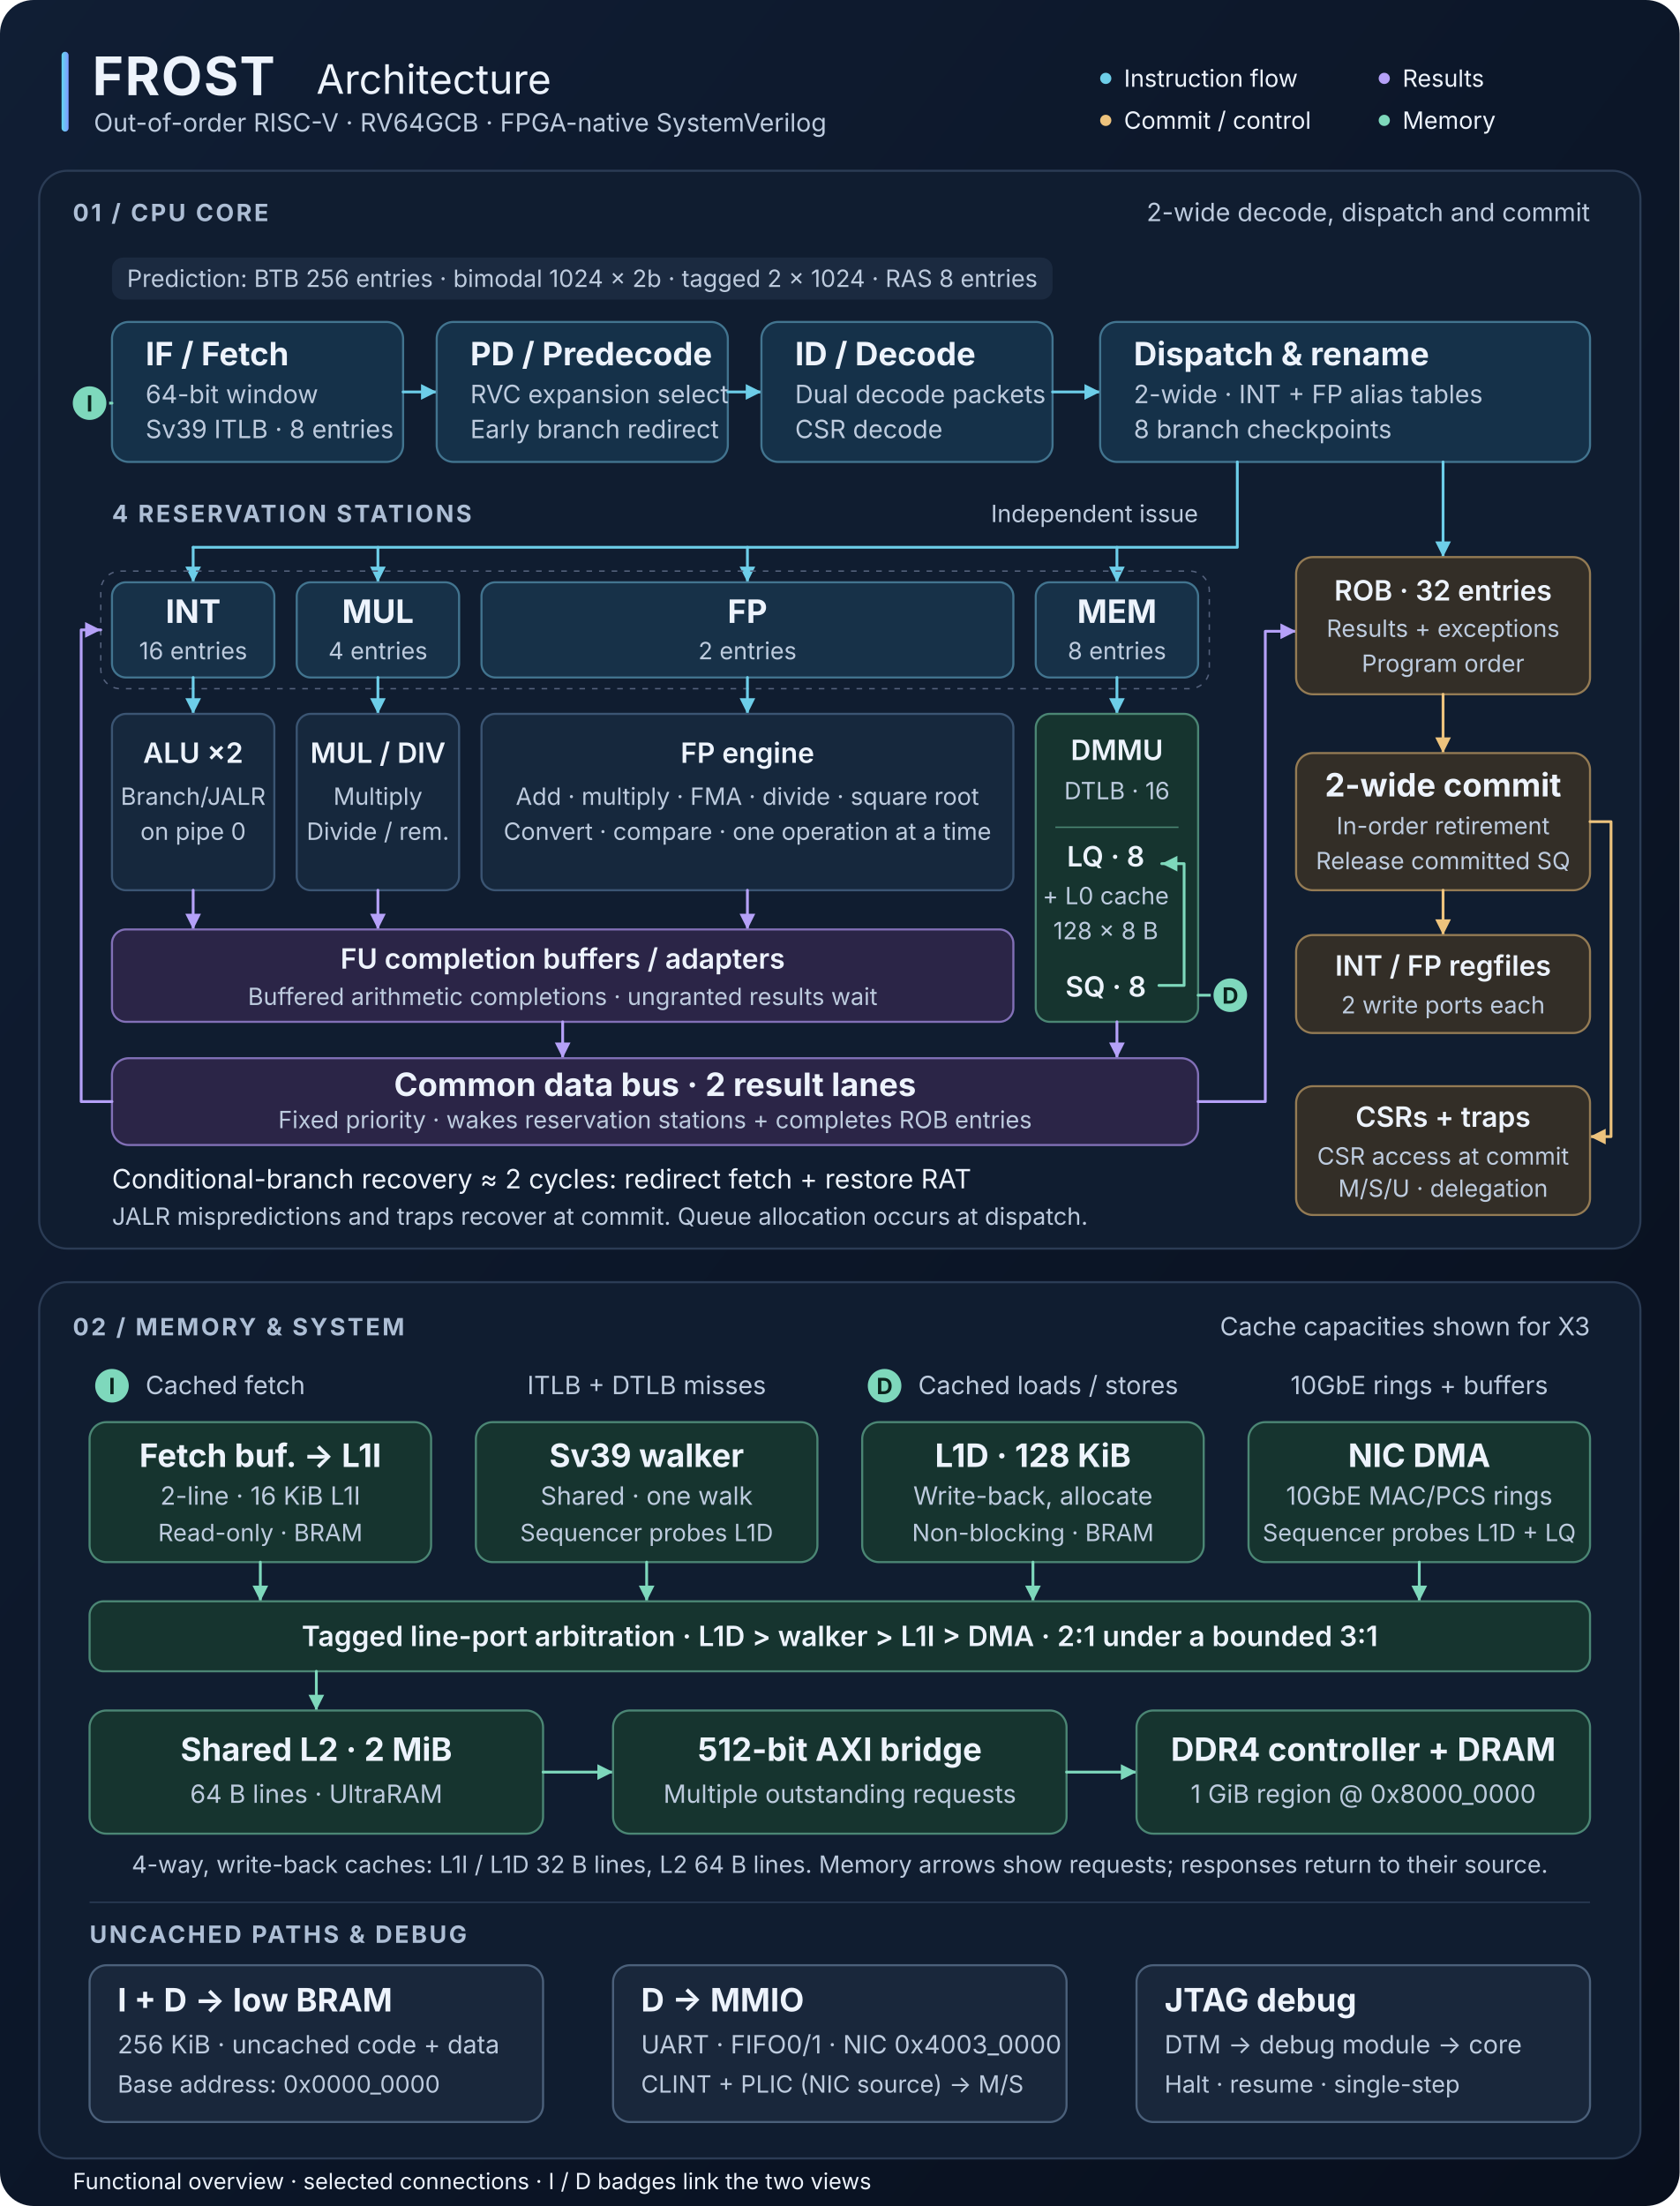
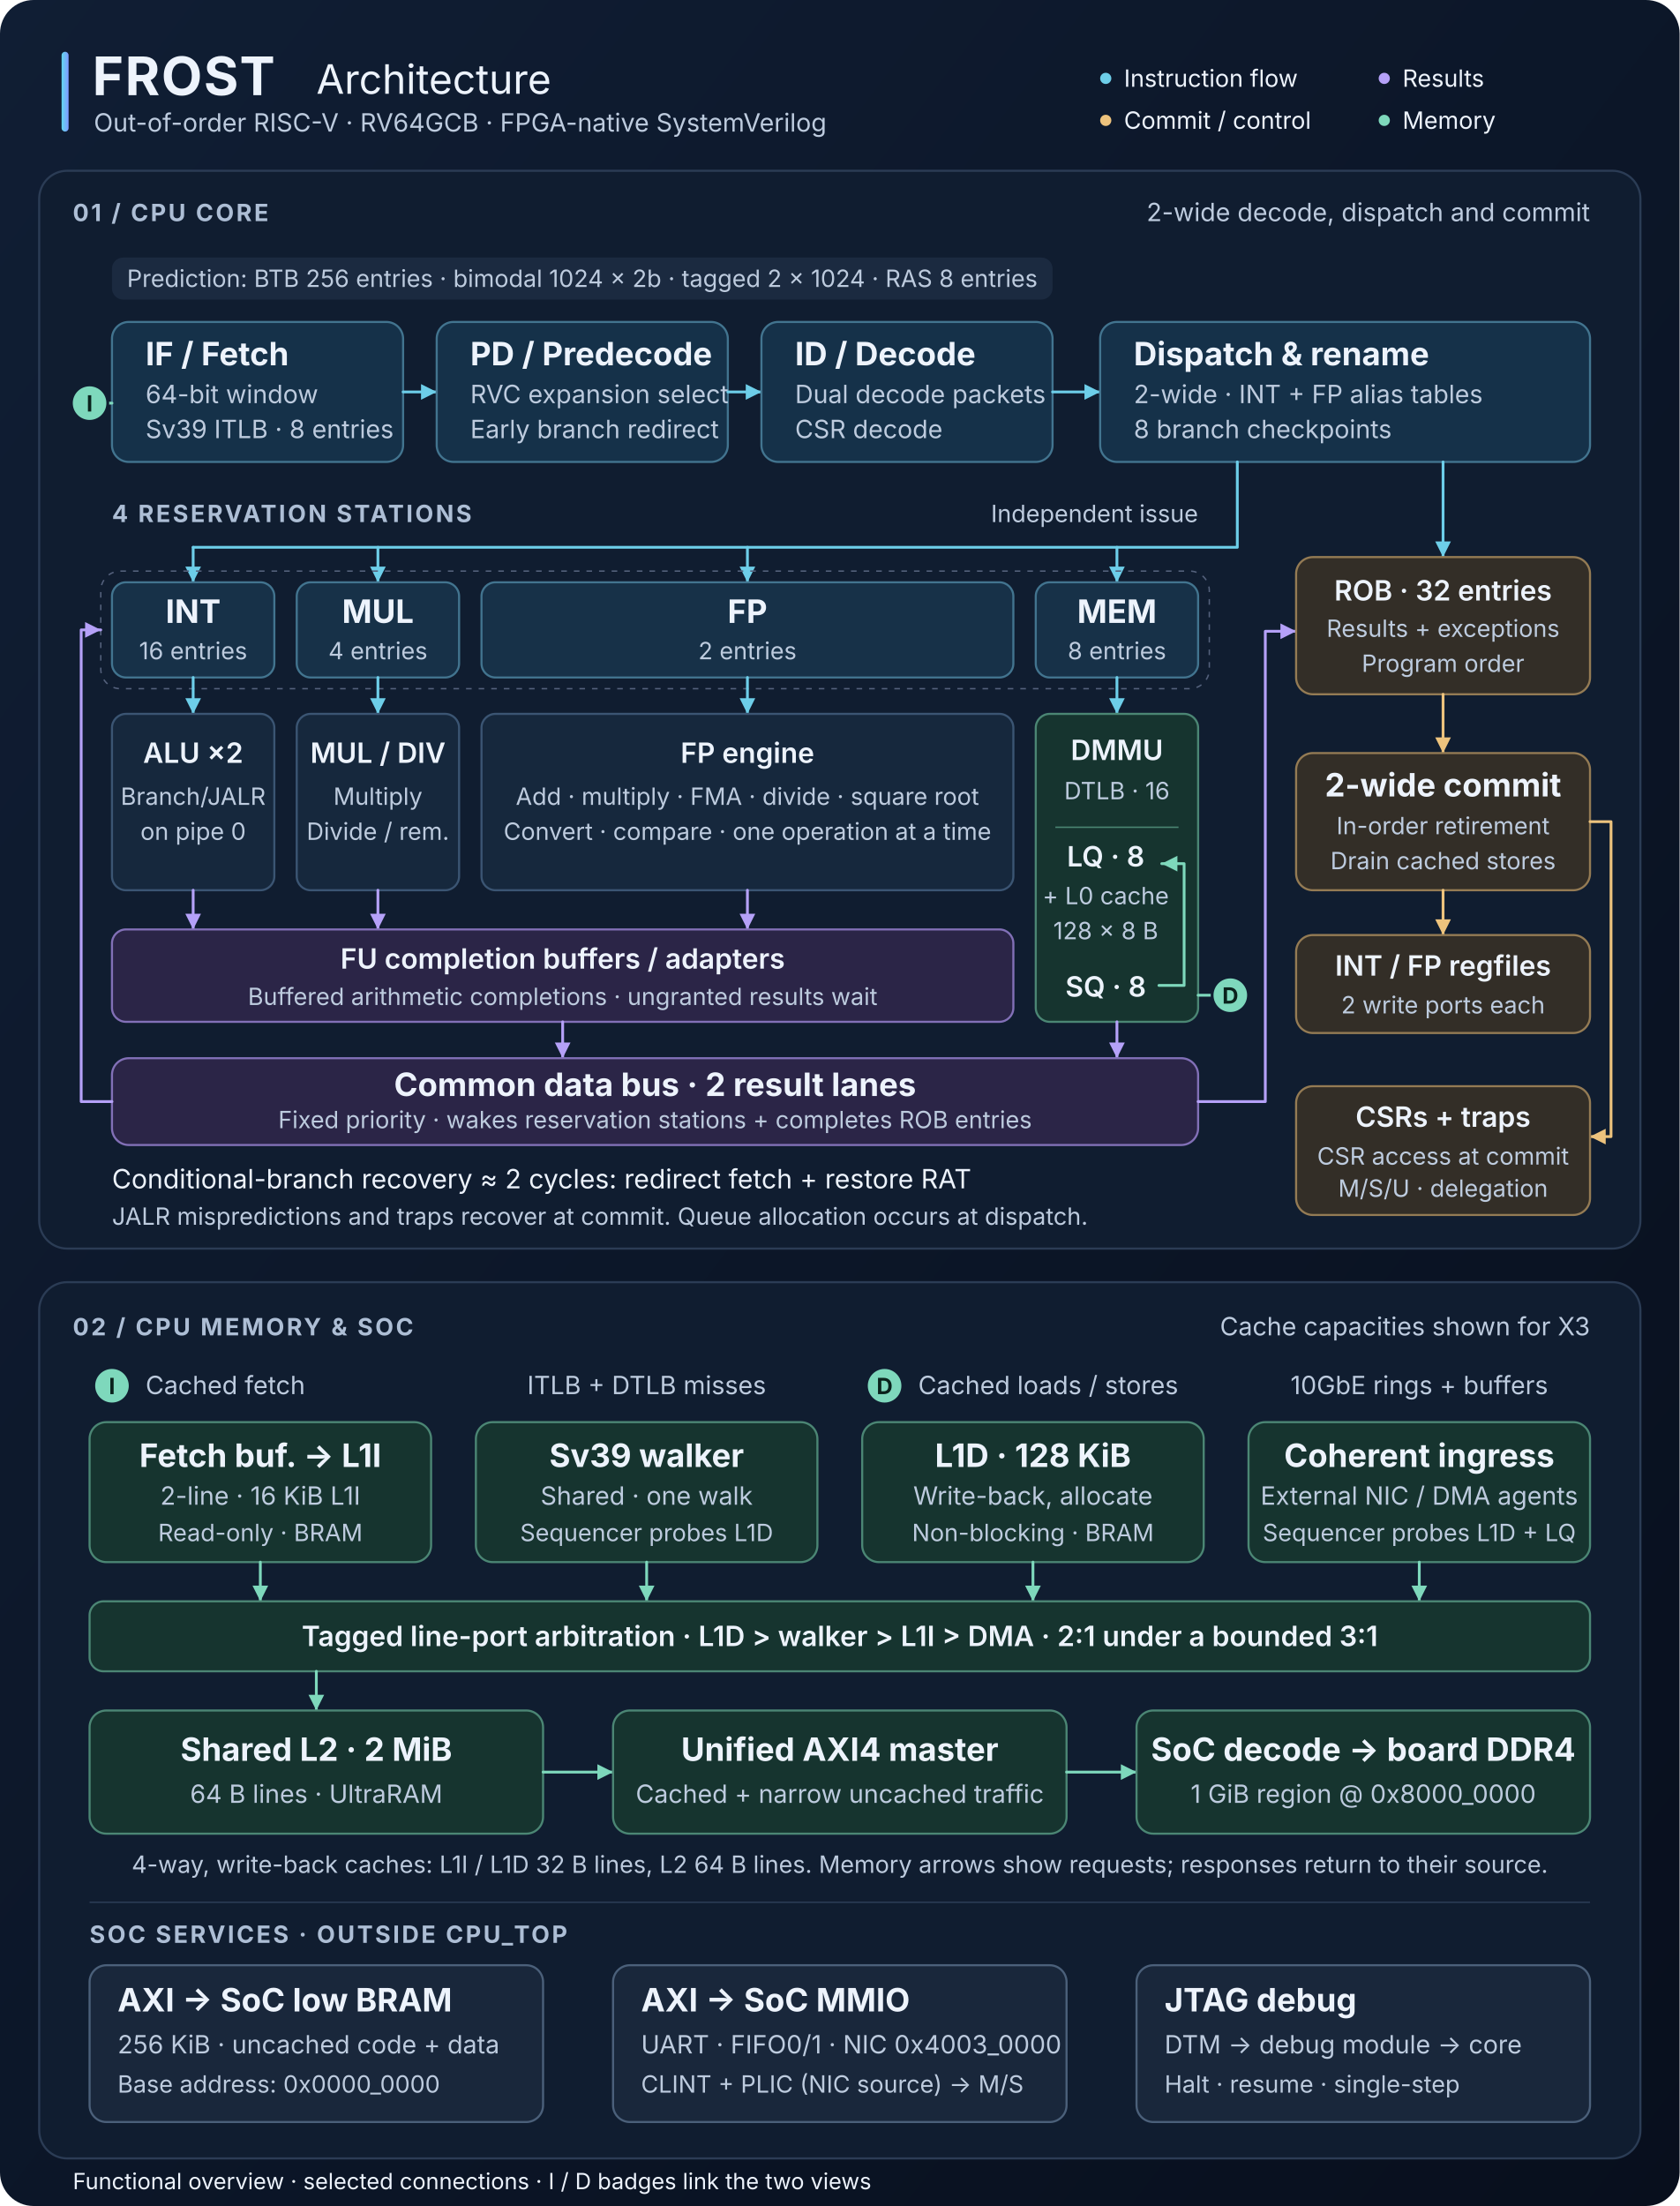
<svg xmlns="http://www.w3.org/2000/svg" width="1200" height="1576" viewBox="0 0 1200 1576" role="img" aria-labelledby="title desc">
  <defs>
    <linearGradient id="background" x2="1" y2="1">
      <stop stop-color="#101e34" />
      <stop offset="1" stop-color="#080f1d" />
    </linearGradient>
    <linearGradient id="header-accent">
      <stop stop-color="#62d8ef" />
      <stop offset="1" stop-color="#7f9cff" />
    </linearGradient>
    <marker id="flow-arrow" viewBox="0 0 10 10" refX="9" refY="5" markerWidth="7" markerHeight="7" orient="auto-start-reverse">
      <path d="M 1 1 L 9 5 L 1 9 Z" fill="#6dcee9" />
    </marker>
    <marker id="result-arrow" viewBox="0 0 10 10" refX="9" refY="5" markerWidth="7" markerHeight="7" orient="auto-start-reverse">
      <path d="M 1 1 L 9 5 L 1 9 Z" fill="#b5a1f8" />
    </marker>
    <marker id="commit-arrow" viewBox="0 0 10 10" refX="9" refY="5" markerWidth="7" markerHeight="7" orient="auto-start-reverse">
      <path d="M 1 1 L 9 5 L 1 9 Z" fill="#edc37d" />
    </marker>
    <marker id="memory-arrow" viewBox="0 0 10 10" refX="9" refY="5" markerWidth="7" markerHeight="7" orient="auto-start-reverse">
      <path d="M 1 1 L 9 5 L 1 9 Z" fill="#7ed8bc" />
    </marker>
    <style>
      text { font-family: -apple-system, BlinkMacSystemFont, "Segoe UI", sans-serif; fill: #edf3fc; }
      .heading { font-size: 23px; font-weight: 650; }
      .label { font-size: 20px; font-weight: 600; }
      .body { font-size: 18px; fill: #bdcbde; }
      .small { font-size: 17px; fill: #bdcbde; }
      .section { font-size: 17px; font-weight: 650; letter-spacing: 1.6px; fill: #adbed5; }
      .center { text-anchor: middle; }
      .panel { fill: #101d30; stroke: #2b3c55; stroke-width: 1.5; }
      .front { fill: #153149; stroke: #42748f; stroke-width: 1.5; }
      .station { fill: #173148; stroke: #42748f; stroke-width: 1.5; }
      .execution { fill: #16283d; stroke: #3b5573; stroke-width: 1.5; }
      .result { fill: #2b2547; stroke: #8270b7; stroke-width: 1.5; }
      .retire { fill: #332e27; stroke: #947b54; stroke-width: 1.5; }
      .memory { fill: #16342f; stroke: #4b8674; stroke-width: 1.5; }
      .system { fill: #19273b; stroke: #4b607a; stroke-width: 1.5; }
      .flow { fill: none; stroke: #6dcee9; stroke-width: 2; stroke-linejoin: round; stroke-linecap: round; }
      .broadcast { fill: none; stroke: #b5a1f8; stroke-width: 2; stroke-linejoin: round; stroke-linecap: round; }
      .commit { fill: none; stroke: #edc37d; stroke-width: 2; stroke-linejoin: round; stroke-linecap: round; }
      .memlink { fill: none; stroke: #7ed8bc; stroke-width: 2; stroke-linejoin: round; stroke-linecap: round; }
      .port { fill: #7ed8bc; stroke: #101d30; stroke-width: 2; }
      .port-text { font-size: 16px; font-weight: 750; fill: #0a221c; text-anchor: middle; }
    </style>
  </defs>
  <rect width="1200" height="1576" rx="24" fill="url(#background)" />
  <rect x="44" y="37" width="5" height="57" rx="2.5" fill="url(#header-accent)" />
  <text x="66" y="68" font-size="38" font-weight="750" letter-spacing="1">FROST</text>
  <text x="226" y="67" font-size="29" fill="#cbd8eb">Architecture</text>
  <text x="67" y="94" class="body">Out-of-order RISC-V · RV64GCB · FPGA-native SystemVerilog</text>
  <g class="small">
    <circle cx="790" cy="56" r="4" fill="#6dcee9" />
    <text x="803" y="62">Instruction flow</text>
    <circle cx="989" cy="56" r="4" fill="#b5a1f8" />
    <text x="1002" y="62">Results</text>
    <circle cx="790" cy="86" r="4" fill="#edc37d" />
    <text x="803" y="92">Commit / control</text>
    <circle cx="989" cy="86" r="4" fill="#7ed8bc" />
    <text x="1002" y="92">Memory</text>
  </g>
  <rect x="28" y="122" width="1144" height="770" rx="20" class="panel" />
  <text x="52" y="158" class="section">01 / CPU CORE</text>
  <text x="1136" y="158" class="body" text-anchor="end">2-wide decode, dispatch and commit</text>
  <rect x="80" y="184" width="672" height="30" rx="8" fill="#1b2a40" />
  <text x="416" y="205" class="small center">Prediction: BTB 256 entries · bimodal 1024 × 2b · tagged 2 × 1024 · RAS 8 entries</text>
  <g id="front-end">
    <rect x="80" y="230" width="208" height="100" rx="12" class="front" />
    <text x="104" y="261" class="heading">IF / Fetch</text>
    <text x="104" y="288" class="body">64-bit window</text>
    <text x="104" y="313" class="body">Sv39 ITLB · 8 entries</text>
    <path d="M 288 280 H 312" class="flow" marker-end="url(#flow-arrow)" />
    <rect x="312" y="230" width="208" height="100" rx="12" class="front" />
    <text x="336" y="261" class="heading">PD / Predecode</text>
    <text x="336" y="288" class="body">RVC expansion select</text>
    <text x="336" y="313" class="body">Early branch redirect</text>
    <path d="M 520 280 H 544" class="flow" marker-end="url(#flow-arrow)" />
    <rect x="544" y="230" width="208" height="100" rx="12" class="front" />
    <text x="568" y="261" class="heading">ID / Decode</text>
    <text x="568" y="288" class="body">Dual decode packets</text>
    <text x="568" y="313" class="body">CSR decode</text>
    <path d="M 752 280 H 786" class="flow" marker-end="url(#flow-arrow)" />
    <rect x="786" y="230" width="350" height="100" rx="12" class="front" />
    <text x="810" y="261" class="heading">Dispatch &amp; rename</text>
    <text x="810" y="288" class="body">2-wide · INT + FP alias tables</text>
    <text x="810" y="313" class="body">8 branch checkpoints</text>
    <path d="M 80 288 H 65" class="memlink" />
    <circle cx="64" cy="288" r="13" class="port" />
    <text x="64" y="294" class="port-text">I</text>
  </g>
  <text x="80" y="373" class="section">4 RESERVATION STATIONS</text>
  <text x="856" y="373" class="small" text-anchor="end">Independent issue</text>
  <path d="M 884 330 V 391 H 138" class="flow" />
  <path d="M 1031 330 V 398" class="flow" marker-end="url(#flow-arrow)" />
  <g class="flow" marker-end="url(#flow-arrow)">
    <path d="M 138 391 V 416" />
    <path d="M 270 391 V 416" />
    <path d="M 534 391 V 416" />
    <path d="M 798 391 V 416" />
  </g>
  <rect x="72" y="408" width="792" height="84" rx="14" fill="none" stroke="#54617c" stroke-dasharray="4 5" />
  <g id="reservation-stations" class="center">
    <rect x="80" y="416" width="116" height="68" rx="10" class="station" />
    <text x="138" y="445" class="heading">INT</text>
    <text x="138" y="471" class="small">16 entries</text>
    <rect x="212" y="416" width="116" height="68" rx="10" class="station" />
    <text x="270" y="445" class="heading">MUL</text>
    <text x="270" y="471" class="small">4 entries</text>
    <rect x="344" y="416" width="380" height="68" rx="10" class="station" />
    <text x="534" y="445" class="heading">FP</text>
    <text x="534" y="471" class="small">2 entries</text>
    <rect x="740" y="416" width="116" height="68" rx="10" class="station" />
    <text x="798" y="445" class="heading">MEM</text>
    <text x="798" y="471" class="small">8 entries</text>
  </g>
  <g class="flow" marker-end="url(#flow-arrow)">
    <path d="M 138 484 V 510" />
    <path d="M 270 484 V 510" />
    <path d="M 534 484 V 510" />
    <path d="M 798 484 V 510" />
  </g>
  <g id="execution" class="center">
    <rect x="80" y="510" width="116" height="126" rx="10" class="execution" />
    <text x="138" y="545" class="label">ALU ×2</text>
    <text x="138" y="575" class="small">Branch/JALR</text>
    <text x="138" y="600" class="small">on pipe 0</text>
    <rect x="212" y="510" width="116" height="126" rx="10" class="execution" />
    <text x="270" y="545" class="label">MUL / DIV</text>
    <text x="270" y="575" class="small">Multiply</text>
    <text x="270" y="600" class="small">Divide / rem.</text>
    <rect x="344" y="510" width="380" height="126" rx="10" class="execution" />
    <text x="534" y="545" class="label">FP engine</text>
    <text x="534" y="575" class="small">Add · multiply · FMA · divide · square root</text>
    <text x="534" y="600" class="small">Convert · compare · one operation at a time</text>
    <rect x="740" y="510" width="116" height="220" rx="10" class="memory" />
    <text x="798" y="543" class="label">DMMU</text>
    <text x="798" y="571" class="small">DTLB · 16</text>
    <path d="M 754 591 H 842" stroke="#4b8674" />
    <text x="790" y="619" class="label">LQ · 8</text>
    <text x="790" y="646" class="small">+ L0 cache</text>
    <text x="790" y="671" class="small">128 × 8 B</text>
    <text x="790" y="712" class="label">SQ · 8</text>
    <path d="M 828 704 H 846 V 617 H 830" class="memlink" marker-end="url(#memory-arrow)" />
  </g>
  <path d="M 856 711 H 879" class="memlink" />
  <circle cx="879" cy="711" r="13" class="port" />
  <text x="879" y="717" class="port-text">D</text>
  <g class="broadcast" marker-end="url(#result-arrow)">
    <path d="M 138 636 V 664" />
    <path d="M 270 636 V 664" />
    <path d="M 534 636 V 664" />
  </g>
  <rect x="80" y="664" width="644" height="66" rx="10" class="result" />
  <text x="402" y="692" class="label center">FU completion buffers / adapters</text>
  <text x="402" y="718" class="small center">Buffered arithmetic completions · ungranted results wait</text>
  <path d="M 402 730 V 756" class="broadcast" marker-end="url(#result-arrow)" />
  <path d="M 798 730 V 756" class="broadcast" marker-end="url(#result-arrow)" />
  <rect x="80" y="756" width="776" height="62" rx="12" class="result" />
  <text x="468" y="783" class="heading center">Common data bus · 2 result lanes</text>
  <text x="468" y="806" class="small center">Fixed priority · wakes reservation stations + completes ROB entries</text>
  <path d="M 80 787 H 58 V 450 H 72" class="broadcast" marker-end="url(#result-arrow)" />
  <path d="M 856 787 H 904 V 451 H 926" class="broadcast" marker-end="url(#result-arrow)" />
  <g id="retirement" class="center">
    <rect x="926" y="398" width="210" height="98" rx="12" class="retire" />
    <text x="1031" y="429" class="label">ROB · 32 entries</text>
    <text x="1031" y="455" class="small">Results + exceptions</text>
    <text x="1031" y="480" class="small">Program order</text>
    <path d="M 1031 496 V 538" class="commit" marker-end="url(#commit-arrow)" />
    <rect x="926" y="538" width="210" height="98" rx="12" class="retire" />
    <text x="1031" y="569" class="heading">2-wide commit</text>
    <text x="1031" y="596" class="small">In-order retirement</text>
-     <text x="1031" y="621" class="small">Release committed SQ</text>
+     <text x="1031" y="621" class="small">Drain cached stores</text>
    <path d="M 1031 636 V 668" class="commit" marker-end="url(#commit-arrow)" />
    <rect x="926" y="668" width="210" height="70" rx="12" class="retire" />
    <text x="1031" y="697" class="label">INT / FP regfiles</text>
    <text x="1031" y="724" class="small">2 write ports each</text>
    <path d="M 1136 587 H 1151 V 812 H 1136" class="commit" marker-end="url(#commit-arrow)" />
    <rect x="926" y="776" width="210" height="92" rx="12" class="retire" />
    <text x="1031" y="805" class="label">CSRs + traps</text>
    <text x="1031" y="832" class="small">CSR access at commit</text>
    <text x="1031" y="855" class="small">M/S/U · delegation</text>
  </g>
  <text x="80" y="849" font-size="19" fill="#edc37d">Conditional-branch recovery ≈ 2 cycles: redirect fetch + restore RAT</text>
  <text x="80" y="875" class="small">JALR mispredictions and traps recover at commit. Queue allocation occurs at dispatch.</text>
  <rect x="28" y="916" width="1144" height="626" rx="20" class="panel" />
-   <text x="52" y="954" class="section">02 / MEMORY &amp; SYSTEM</text>
+   <text x="52" y="954" class="section">02 / CPU MEMORY &amp; SOC</text>
  <text x="1136" y="954" class="body" text-anchor="end">Cache capacities shown for X3</text>
  <circle cx="80" cy="990" r="13" class="port" />
  <text x="80" y="996" class="port-text">I</text>
  <text x="104" y="996" class="body">Cached fetch</text>
  <text x="462" y="996" class="body center">ITLB + DTLB misses</text>
  <circle cx="632" cy="990" r="13" class="port" />
  <text x="632" y="996" class="port-text">D</text>
  <text x="656" y="996" class="body">Cached loads / stores</text>
  <text x="1014" y="996" class="body center">10GbE rings + buffers</text>
  <g id="l1-and-walker" class="center">
    <rect x="64" y="1016" width="244" height="100" rx="12" class="memory" />
    <text x="186" y="1048" class="heading">Fetch buf. → L1I</text>
    <text x="186" y="1075" class="body">2-line · 16 KiB L1I</text>
    <text x="186" y="1101" class="small">Read-only · BRAM</text>
    <rect x="340" y="1016" width="244" height="100" rx="12" class="memory" />
    <text x="462" y="1048" class="heading">Sv39 walker</text>
    <text x="462" y="1075" class="body">Shared · one walk</text>
    <text x="462" y="1101" class="small">Sequencer probes L1D</text>
    <rect x="616" y="1016" width="244" height="100" rx="12" class="memory" />
    <text x="738" y="1048" class="heading">L1D · 128 KiB</text>
    <text x="738" y="1075" class="body">Write-back, allocate</text>
    <text x="738" y="1101" class="small">Non-blocking · BRAM</text>
    <rect x="892" y="1016" width="244" height="100" rx="12" class="memory" />
-     <text x="1014" y="1048" class="heading">NIC DMA</text>
-     <text x="1014" y="1075" class="body">10GbE MAC/PCS rings</text>
+     <text x="1014" y="1048" class="heading">Coherent ingress</text>
+     <text x="1014" y="1075" class="body">External NIC / DMA agents</text>
    <text x="1014" y="1101" class="small">Sequencer probes L1D + LQ</text>
  </g>
  <g class="memlink" marker-end="url(#memory-arrow)">
    <path d="M 186 1116 V 1144" />
    <path d="M 462 1116 V 1144" />
    <path d="M 738 1116 V 1144" />
    <path d="M 1014 1116 V 1144" />
  </g>
  <rect x="64" y="1144" width="1072" height="50" rx="10" class="memory" />
  <text x="600" y="1176" class="label center">Tagged line-port arbitration · L1D &gt; walker &gt; L1I &gt; DMA · 2:1 under a bounded 3:1</text>
  <path d="M 226 1194 V 1222" class="memlink" marker-end="url(#memory-arrow)" />
  <g id="l2-and-ddr" class="center">
    <rect x="64" y="1222" width="324" height="88" rx="12" class="memory" />
    <text x="226" y="1258" class="heading">Shared L2 · 2 MiB</text>
    <text x="226" y="1288" class="body">64 B lines · UltraRAM</text>
    <path d="M 388 1266 H 438" class="memlink" marker-end="url(#memory-arrow)" />
    <rect x="438" y="1222" width="324" height="88" rx="12" class="memory" />
-     <text x="600" y="1258" class="heading">512-bit AXI bridge</text>
-     <text x="600" y="1288" class="body">Multiple outstanding requests</text>
+     <text x="600" y="1258" class="heading">Unified AXI4 master</text>
+     <text x="600" y="1288" class="body">Cached + narrow uncached traffic</text>
    <path d="M 762 1266 H 812" class="memlink" marker-end="url(#memory-arrow)" />
    <rect x="812" y="1222" width="324" height="88" rx="12" class="memory" />
-     <text x="974" y="1258" class="heading">DDR4 controller + DRAM</text>
+     <text x="974" y="1258" class="heading">SoC decode → board DDR4</text>
    <text x="974" y="1288" class="body">1 GiB region @ 0x8000_0000</text>
  </g>
  <text x="600" y="1338" class="small center">4-way, write-back caches: L1I / L1D 32 B lines, L2 64 B lines. Memory arrows show requests; responses return to their source.</text>
  <path d="M 64 1359 H 1136" stroke="#2b3c55" />
-   <text x="64" y="1388" class="section">UNCACHED PATHS &amp; DEBUG</text>
+   <text x="64" y="1388" class="section">SOC SERVICES · OUTSIDE CPU_TOP</text>
  <g id="system-services">
    <rect x="64" y="1404" width="324" height="112" rx="12" class="system" />
-     <text x="84" y="1437" class="heading">I + D → low BRAM</text>
+     <text x="84" y="1437" class="heading">AXI → SoC low BRAM</text>
    <text x="84" y="1467" class="body">256 KiB · uncached code + data</text>
    <text x="84" y="1495" class="small">Base address: 0x0000_0000</text>
    <rect x="438" y="1404" width="324" height="112" rx="12" class="system" />
-     <text x="458" y="1437" class="heading">D → MMIO</text>
+     <text x="458" y="1437" class="heading">AXI → SoC MMIO</text>
    <text x="458" y="1467" class="body">UART · FIFO0/1 · NIC 0x4003_0000</text>
    <text x="458" y="1495" class="small">CLINT + PLIC (NIC source) → M/S</text>
    <rect x="812" y="1404" width="324" height="112" rx="12" class="system" />
    <text x="832" y="1437" class="heading">JTAG debug</text>
    <text x="832" y="1467" class="body">DTM → debug module → core</text>
    <text x="832" y="1495" class="small">Halt · resume · single-step</text>
  </g>
  <text x="52" y="1564" font-size="16" fill="#a9bad0">Functional overview · selected connections · I / D badges link the two views</text>
</svg>
